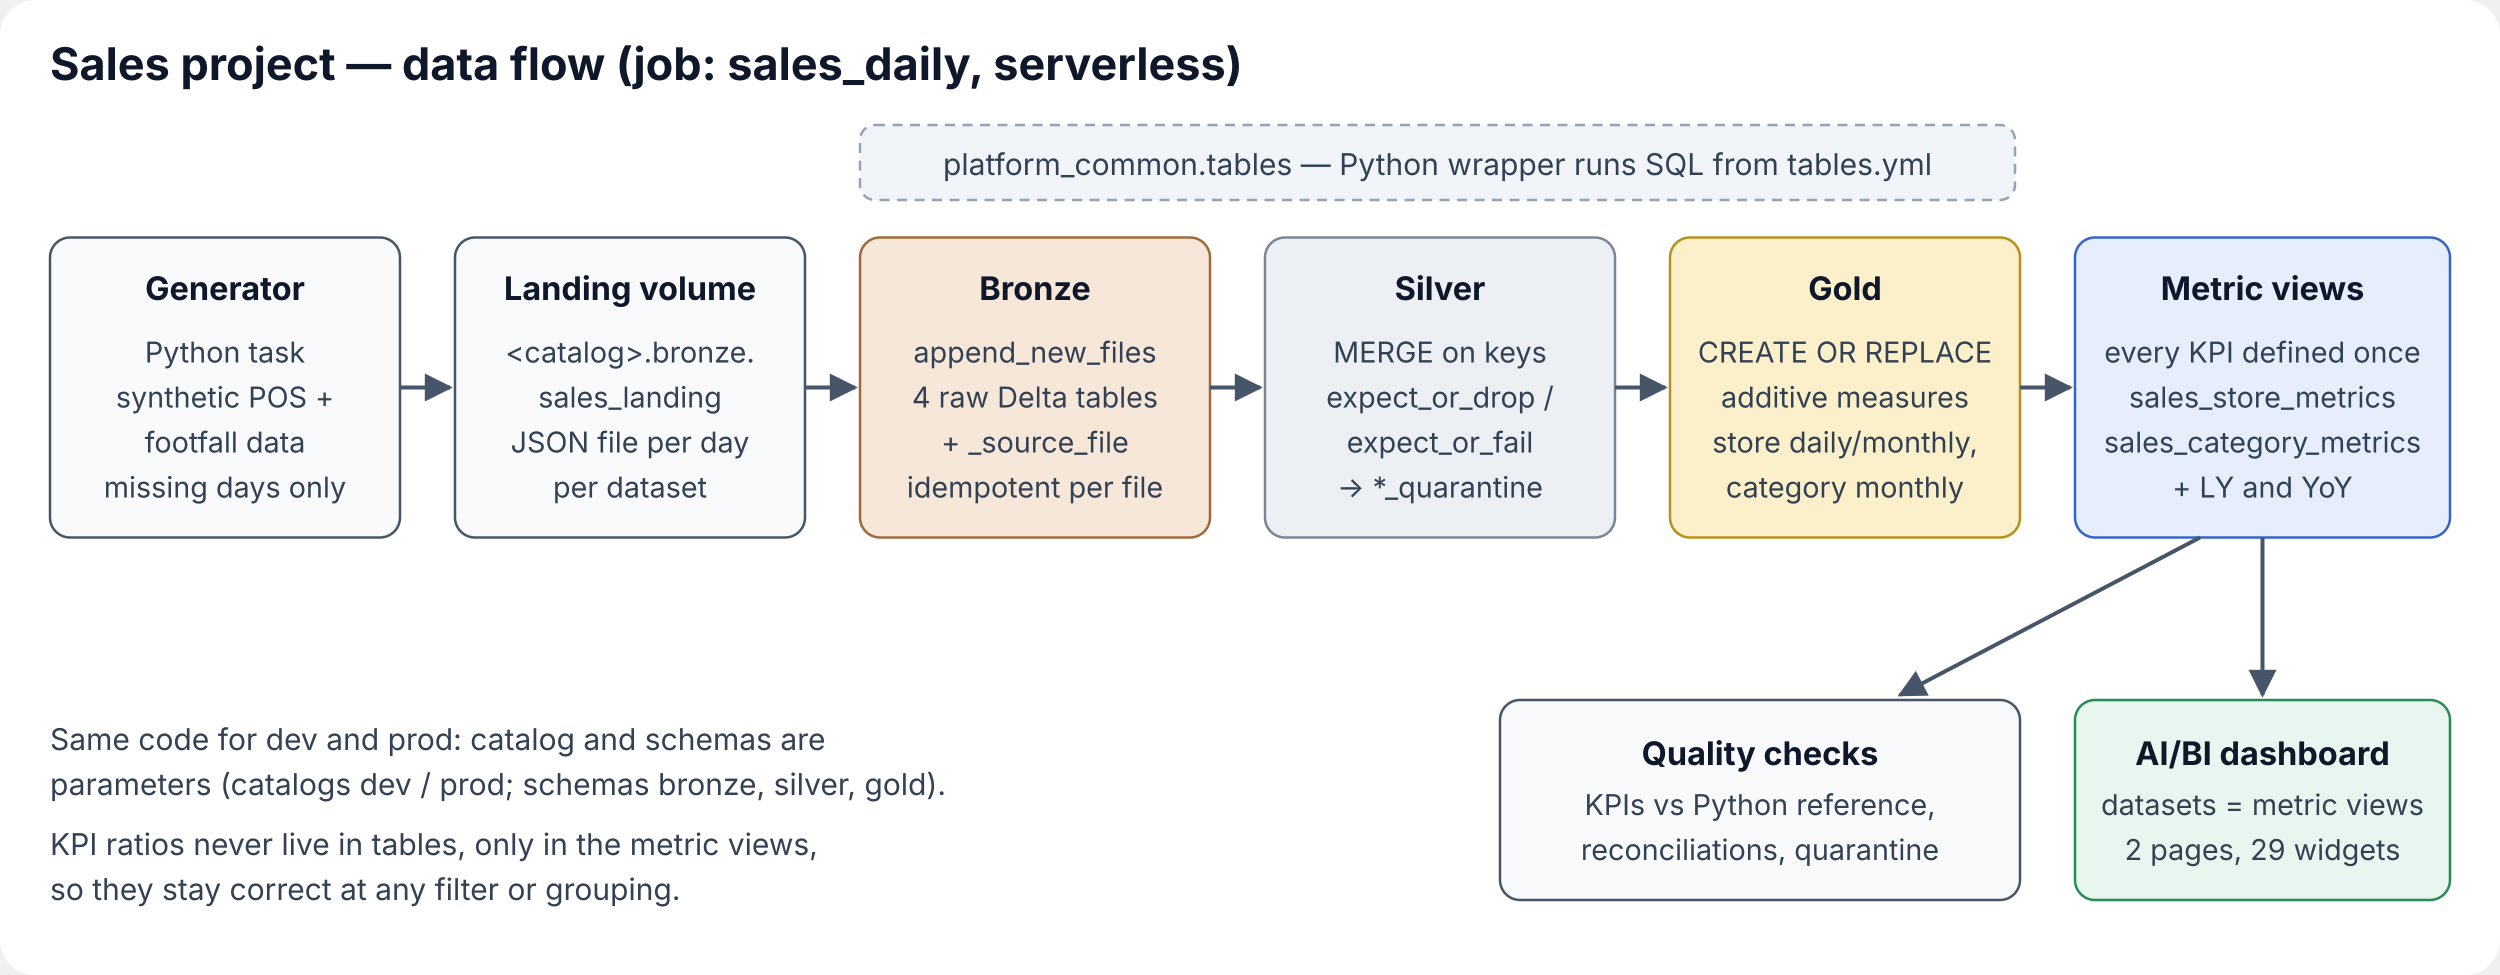
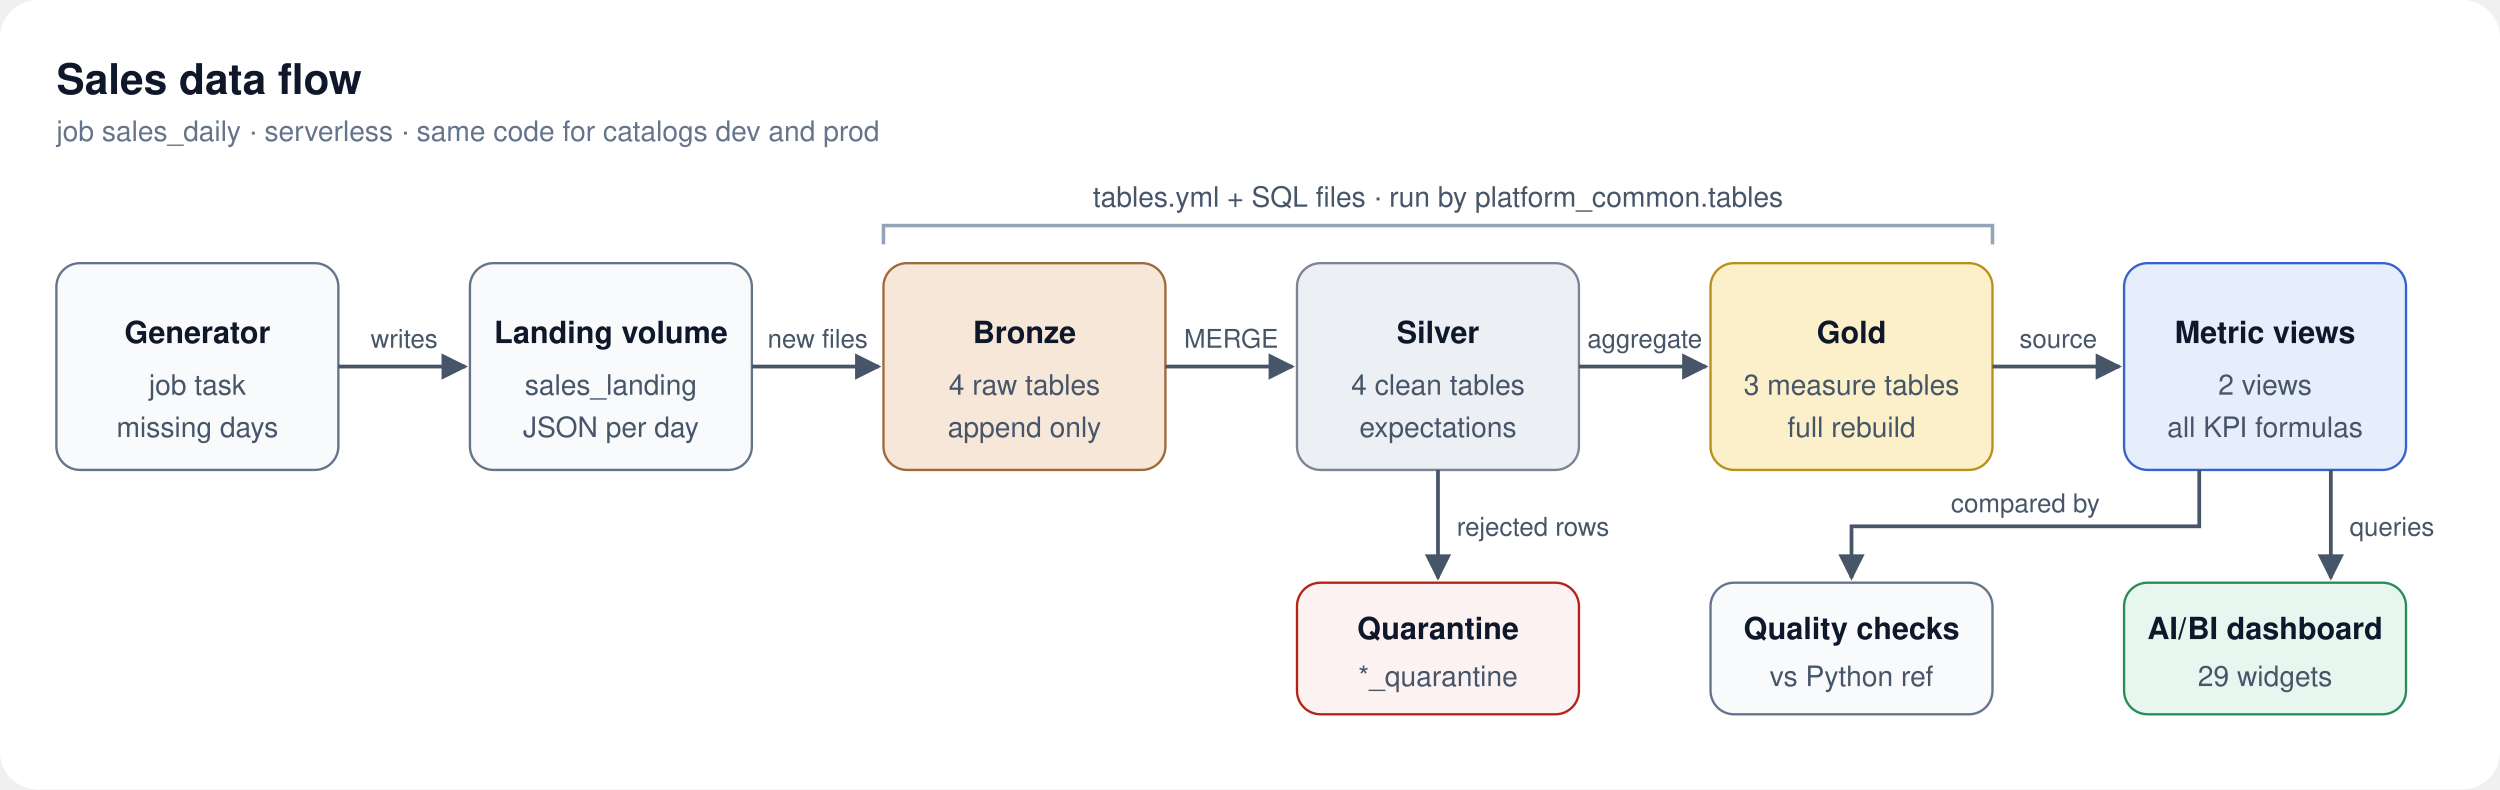
- <svg xmlns="http://www.w3.org/2000/svg" viewBox="0 0 1000 390" width="1000" height="390" role="img" aria-labelledby="t d">
+ <svg xmlns="http://www.w3.org/2000/svg" viewBox="0 0 1064 336" width="1064" height="336" role="img" aria-label="Sales data flow: the generator writes JSON files to the landing volume; bronze loads only new files; silver merges on business keys and sends rejected rows to quarantine; gold aggregates; metric views define every KPI; the dashboard queries the metric views and the quality checks compare them with a Python reference." font-family="'Segoe UI', system-ui, -apple-system, Helvetica, Arial, sans-serif">
  <defs>
    <marker id="arrow" viewBox="0 0 10 10" refX="9" refY="5" markerWidth="7" markerHeight="7" orient="auto-start-reverse">
      <path d="M0,0 L10,5 L0,10 z" fill="#475569" />
    </marker>
-     <style>
-       .title { font: 700 18px system-ui, -apple-system, "Segoe UI", sans-serif; fill: #0f172a; }
-       .h { font: 700 13px system-ui, -apple-system, "Segoe UI", sans-serif; fill: #0f172a; }
-       .b { font: 400 11.5px system-ui, -apple-system, "Segoe UI", sans-serif; fill: #334155; }
-       .note { font: 400 12px system-ui, -apple-system, "Segoe UI", sans-serif; fill: #334155; }
-       .edge { stroke: #475569; stroke-width: 1.6; fill: none; }
-     </style>
  </defs>
-   <rect x="0" y="0" width="1000" height="390" rx="14" fill="#ffffff" />
-   <text class="title" x="20" y="32">Sales project — data flow (job: sales_daily, serverless)</text>
-   <rect x="344" y="50" width="462" height="30" rx="6" fill="#f1f5f9" stroke="#94a3b8" stroke-dasharray="4 3" />
-   <text class="note" x="575" y="70" text-anchor="middle">platform_common.tables — Python wrapper runs SQL from tables.yml</text>
-   <rect x="20" y="95" width="140" height="120" rx="8" fill="#f8fafc" stroke="#475569" />
-   <text class="h" x="90" y="120" text-anchor="middle">Generator</text>
-   <text class="b" x="90" y="145" text-anchor="middle">Python task</text>
-   <text class="b" x="90" y="163" text-anchor="middle">synthetic POS +</text>
-   <text class="b" x="90" y="181" text-anchor="middle">footfall data</text>
-   <text class="b" x="90" y="199" text-anchor="middle">missing days only</text>
-   <rect x="182" y="95" width="140" height="120" rx="8" fill="#f8fafc" stroke="#475569" />
-   <text class="h" x="252" y="120" text-anchor="middle">Landing volume</text>
-   <text class="b" x="252" y="145" text-anchor="middle">&lt;catalog&gt;.bronze.</text>
-   <text class="b" x="252" y="163" text-anchor="middle">sales_landing</text>
-   <text class="b" x="252" y="181" text-anchor="middle">JSON file per day</text>
-   <text class="b" x="252" y="199" text-anchor="middle">per dataset</text>
-   <rect x="344" y="95" width="140" height="120" rx="8" fill="#f6e7d8" stroke="#a0693a" />
-   <text class="h" x="414" y="120" text-anchor="middle">Bronze</text>
-   <text class="b" x="414" y="145" text-anchor="middle">append_new_files</text>
-   <text class="b" x="414" y="163" text-anchor="middle">4 raw Delta tables</text>
-   <text class="b" x="414" y="181" text-anchor="middle">+ _source_file</text>
-   <text class="b" x="414" y="199" text-anchor="middle">idempotent per file</text>
-   <rect x="506" y="95" width="140" height="120" rx="8" fill="#eceff4" stroke="#7b8494" />
-   <text class="h" x="576" y="120" text-anchor="middle">Silver</text>
-   <text class="b" x="576" y="145" text-anchor="middle">MERGE on keys</text>
-   <text class="b" x="576" y="163" text-anchor="middle">expect_or_drop /</text>
-   <text class="b" x="576" y="181" text-anchor="middle">expect_or_fail</text>
-   <text class="b" x="576" y="199" text-anchor="middle">→ *_quarantine</text>
-   <rect x="668" y="95" width="140" height="120" rx="8" fill="#fbf0c9" stroke="#b8901a" />
-   <text class="h" x="738" y="120" text-anchor="middle">Gold</text>
-   <text class="b" x="738" y="145" text-anchor="middle">CREATE OR REPLACE</text>
-   <text class="b" x="738" y="163" text-anchor="middle">additive measures</text>
-   <text class="b" x="738" y="181" text-anchor="middle">store daily/monthly,</text>
-   <text class="b" x="738" y="199" text-anchor="middle">category monthly</text>
-   <rect x="830" y="95" width="150" height="120" rx="8" fill="#e6eefc" stroke="#3563c9" />
-   <text class="h" x="905" y="120" text-anchor="middle">Metric views</text>
-   <text class="b" x="905" y="145" text-anchor="middle">every KPI defined once</text>
-   <text class="b" x="905" y="163" text-anchor="middle">sales_store_metrics</text>
-   <text class="b" x="905" y="181" text-anchor="middle">sales_category_metrics</text>
-   <text class="b" x="905" y="199" text-anchor="middle">+ LY and YoY</text>
-   <path class="edge" d="M160 155 H180" marker-end="url(#arrow)" />
-   <path class="edge" d="M322 155 H342" marker-end="url(#arrow)" />
-   <path class="edge" d="M484 155 H504" marker-end="url(#arrow)" />
-   <path class="edge" d="M646 155 H666" marker-end="url(#arrow)" />
-   <path class="edge" d="M808 155 H828" marker-end="url(#arrow)" />
-   <rect x="830" y="280" width="150" height="80" rx="8" fill="#e7f6ee" stroke="#2a8c55" />
-   <text class="h" x="905" y="306" text-anchor="middle">AI/BI dashboard</text>
-   <text class="b" x="905" y="326" text-anchor="middle">datasets = metric views</text>
-   <text class="b" x="905" y="344" text-anchor="middle">2 pages, 29 widgets</text>
-   <rect x="600" y="280" width="208" height="80" rx="8" fill="#f8fafc" stroke="#475569" />
-   <text class="h" x="704" y="306" text-anchor="middle">Quality checks</text>
-   <text class="b" x="704" y="326" text-anchor="middle">KPIs vs Python reference,</text>
-   <text class="b" x="704" y="344" text-anchor="middle">reconciliations, quarantine</text>
-   <path class="edge" d="M905 215 V278" marker-end="url(#arrow)" />
-   <path class="edge" d="M880 215 L760 278" marker-end="url(#arrow)" />
-   <text class="note" x="20" y="300">Same code for dev and prod: catalog and schemas are</text>
-   <text class="note" x="20" y="318">parameters (catalogs dev / prod; schemas bronze, silver, gold).</text>
-   <text class="note" x="20" y="342">KPI ratios never live in tables, only in the metric views,</text>
-   <text class="note" x="20" y="360">so they stay correct at any filter or grouping.</text>
+   <rect width="1064" height="336" rx="16" fill="#ffffff" />
+   <text x="24" y="40" font-size="18" font-weight="700" fill="#0f172a">Sales data flow</text>
+   <text x="24" y="60" font-size="12" fill="#64748b">job sales_daily · serverless · same code for catalogs dev and prod</text>
+   <path d="M376 104 V96 H848 V104" fill="none" stroke="#94a3b8" stroke-width="1.5" />
+   <text x="612" y="88" font-size="12" fill="#475569" text-anchor="middle">tables.yml + SQL files · run by platform_common.tables</text>
+   <g font-size="12" fill="#475569" text-anchor="middle">
+     <rect x="24" y="112" width="120" height="88" rx="10" fill="#f8fafc" stroke="#64748b" />
+     <text x="84" y="146" font-size="13" font-weight="700" fill="#0f172a">Generator</text>
+     <text x="84" y="168">job task</text>
+     <text x="84" y="186">missing days</text>
+     <rect x="200" y="112" width="120" height="88" rx="10" fill="#f8fafc" stroke="#64748b" />
+     <text x="260" y="146" font-size="13" font-weight="700" fill="#0f172a">Landing volume</text>
+     <text x="260" y="168">sales_landing</text>
+     <text x="260" y="186">JSON per day</text>
+     <rect x="376" y="112" width="120" height="88" rx="10" fill="#f6e7d8" stroke="#a0693a" />
+     <text x="436" y="146" font-size="13" font-weight="700" fill="#0f172a">Bronze</text>
+     <text x="436" y="168">4 raw tables</text>
+     <text x="436" y="186">append only</text>
+     <rect x="552" y="112" width="120" height="88" rx="10" fill="#eceff4" stroke="#7b8494" />
+     <text x="612" y="146" font-size="13" font-weight="700" fill="#0f172a">Silver</text>
+     <text x="612" y="168">4 clean tables</text>
+     <text x="612" y="186">expectations</text>
+     <rect x="728" y="112" width="120" height="88" rx="10" fill="#fbf0c9" stroke="#b8901a" />
+     <text x="788" y="146" font-size="13" font-weight="700" fill="#0f172a">Gold</text>
+     <text x="788" y="168">3 measure tables</text>
+     <text x="788" y="186">full rebuild</text>
+     <rect x="904" y="112" width="120" height="88" rx="10" fill="#e6eefc" stroke="#3563c9" />
+     <text x="964" y="146" font-size="13" font-weight="700" fill="#0f172a">Metric views</text>
+     <text x="964" y="168">2 views</text>
+     <text x="964" y="186">all KPI formulas</text>
+   </g>
+   <g stroke="#475569" stroke-width="1.6" fill="none">
+     <path d="M144 156 H198" marker-end="url(#arrow)" />
+     <path d="M320 156 H374" marker-end="url(#arrow)" />
+     <path d="M496 156 H550" marker-end="url(#arrow)" />
+     <path d="M672 156 H726" marker-end="url(#arrow)" />
+     <path d="M848 156 H902" marker-end="url(#arrow)" />
+   </g>
+   <g font-size="11" fill="#475569" text-anchor="middle">
+     <text x="172" y="148">writes</text>
+     <text x="348" y="148">new files</text>
+     <text x="524" y="148">MERGE</text>
+     <text x="700" y="148">aggregate</text>
+     <text x="876" y="148">source</text>
+   </g>
+   <g font-size="12" fill="#475569" text-anchor="middle">
+     <rect x="552" y="248" width="120" height="56" rx="10" fill="#fdf2f2" stroke="#b42318" />
+     <text x="612" y="272" font-size="13" font-weight="700" fill="#0f172a">Quarantine</text>
+     <text x="612" y="292">*_quarantine</text>
+     <rect x="728" y="248" width="120" height="56" rx="10" fill="#f8fafc" stroke="#64748b" />
+     <text x="788" y="272" font-size="13" font-weight="700" fill="#0f172a">Quality checks</text>
+     <text x="788" y="292">vs Python ref</text>
+     <rect x="904" y="248" width="120" height="56" rx="10" fill="#e7f6ee" stroke="#2a8c55" />
+     <text x="964" y="272" font-size="13" font-weight="700" fill="#0f172a">AI/BI dashboard</text>
+     <text x="964" y="292">29 widgets</text>
+   </g>
+   <g stroke="#475569" stroke-width="1.6" fill="none">
+     <path d="M612 200 V246" marker-end="url(#arrow)" />
+     <path d="M936 200 V224 H788 V246" marker-end="url(#arrow)" />
+     <path d="M992 200 V246" marker-end="url(#arrow)" />
+   </g>
+   <g font-size="11" fill="#475569">
+     <text x="620" y="228">rejected rows</text>
+     <text x="862" y="218" text-anchor="middle">compared by</text>
+     <text x="1000" y="228">queries</text>
+   </g>
</svg>
